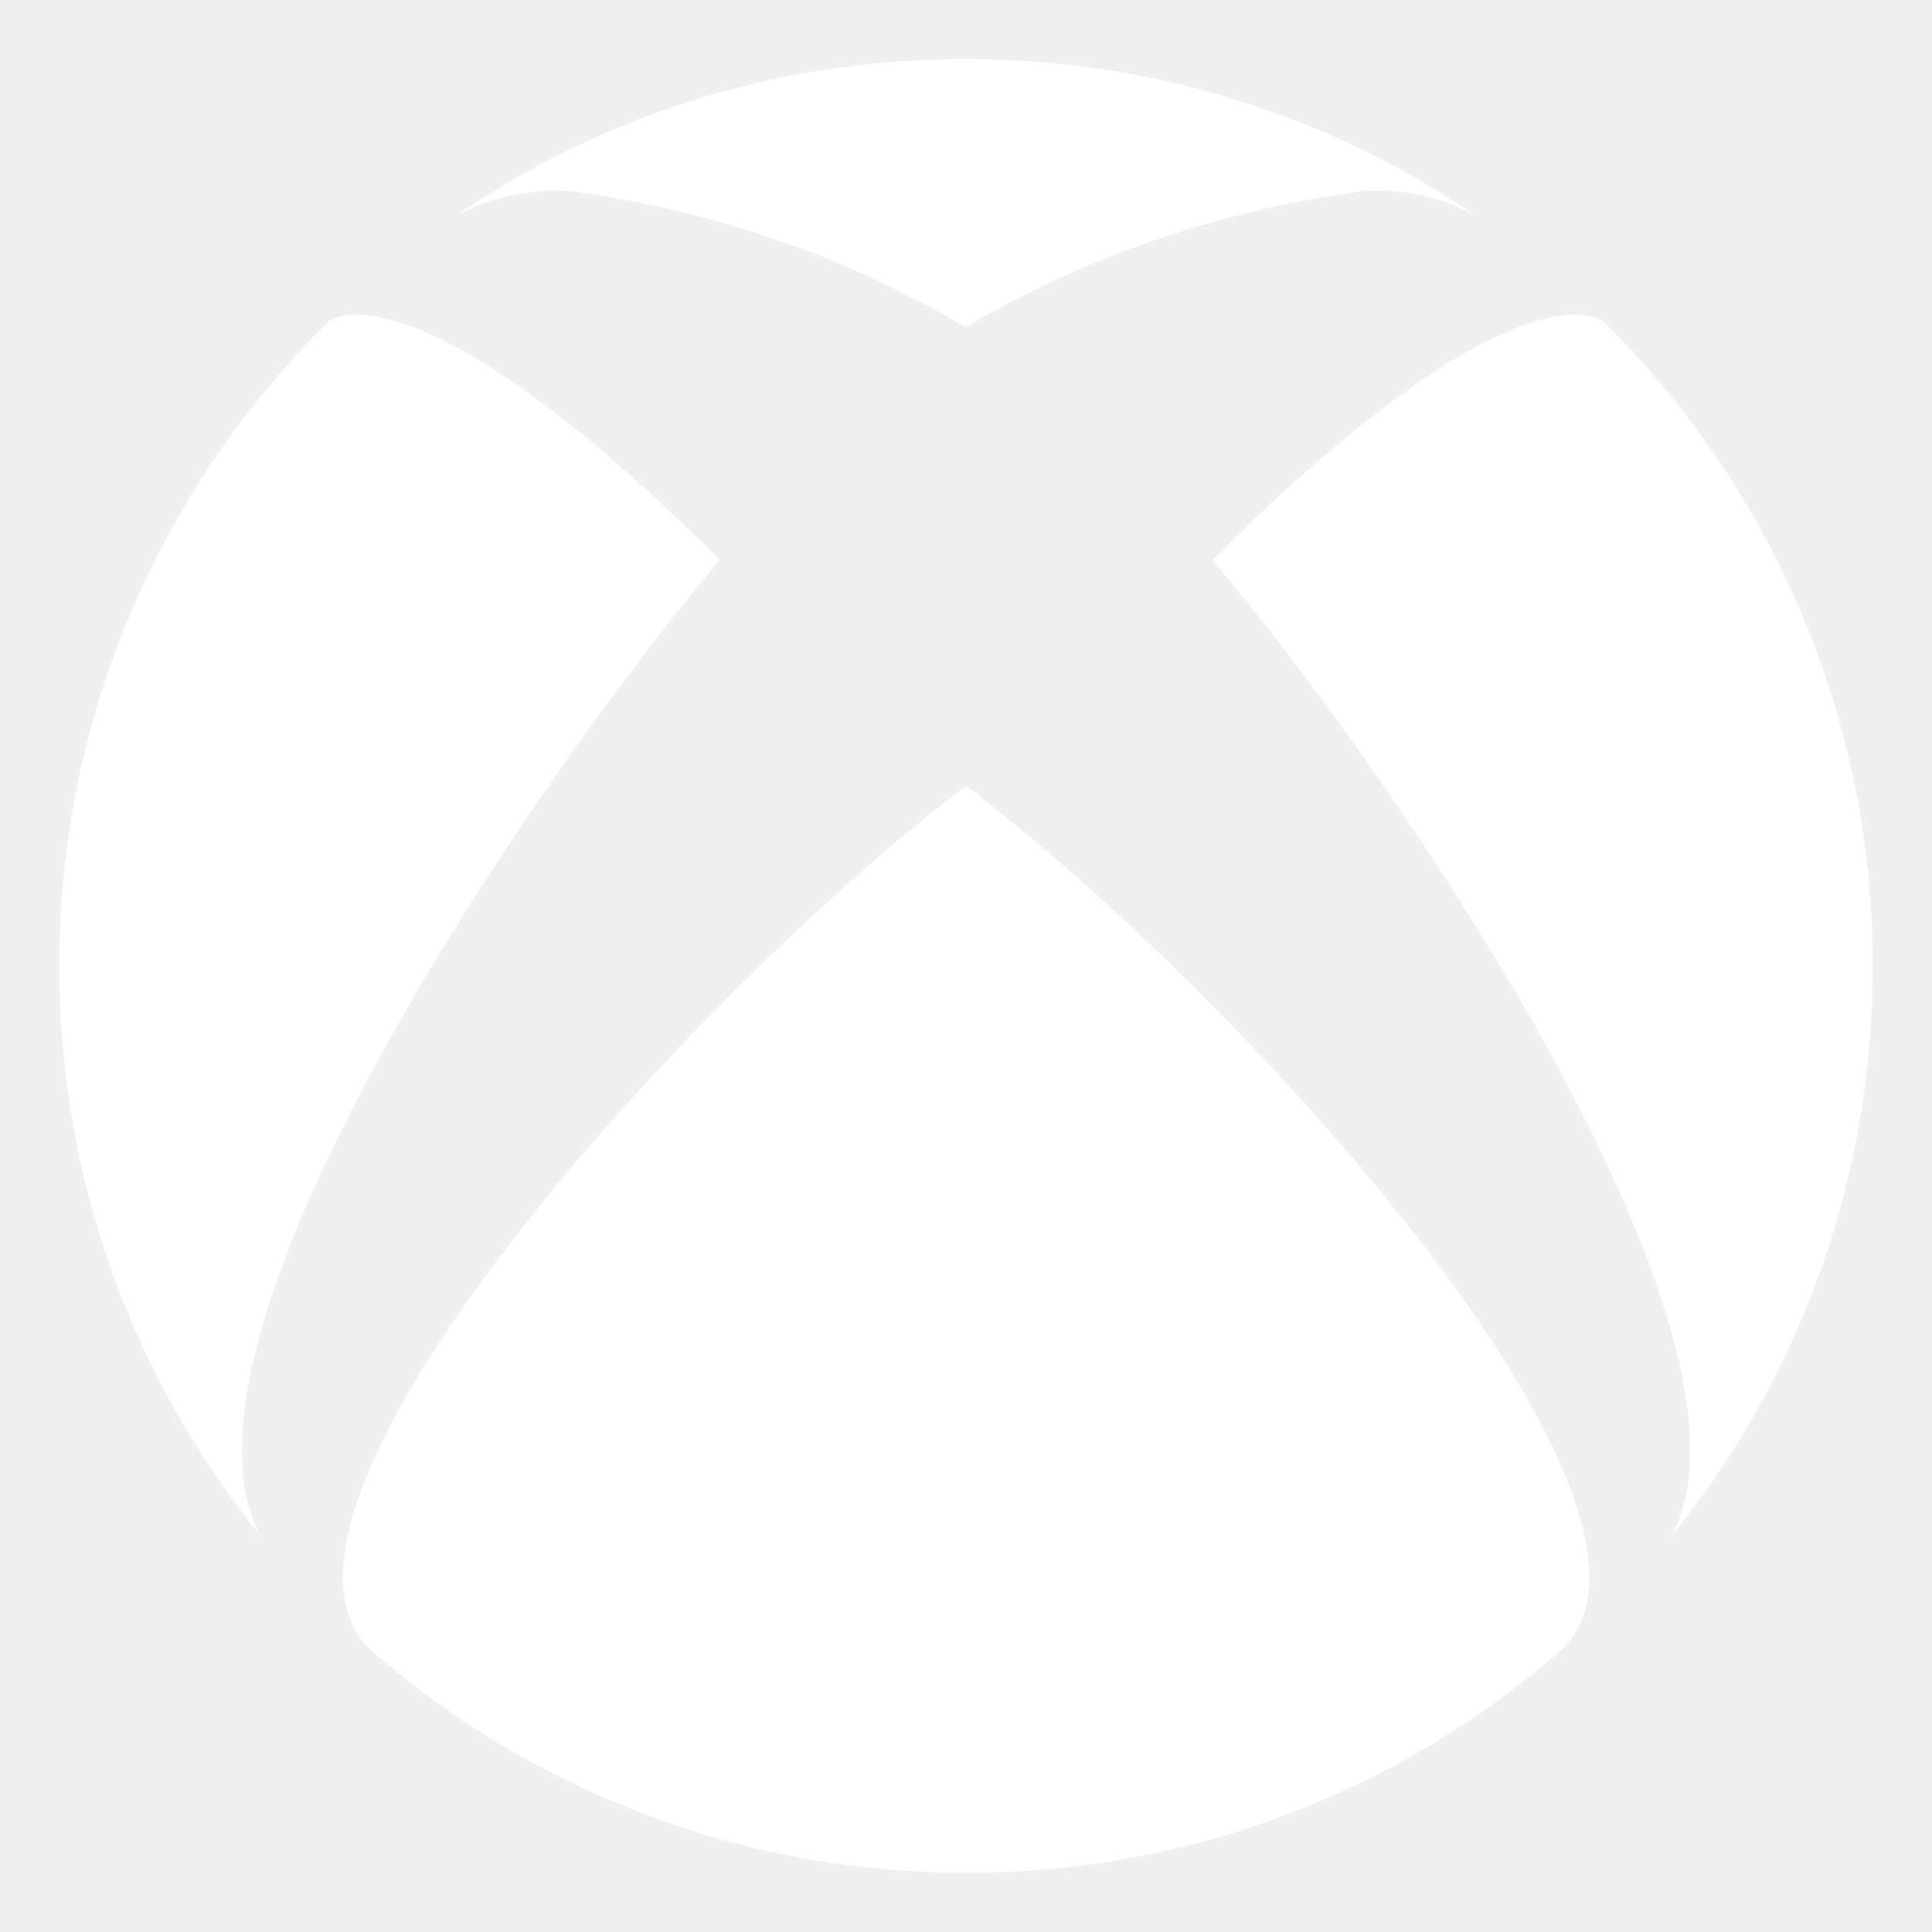
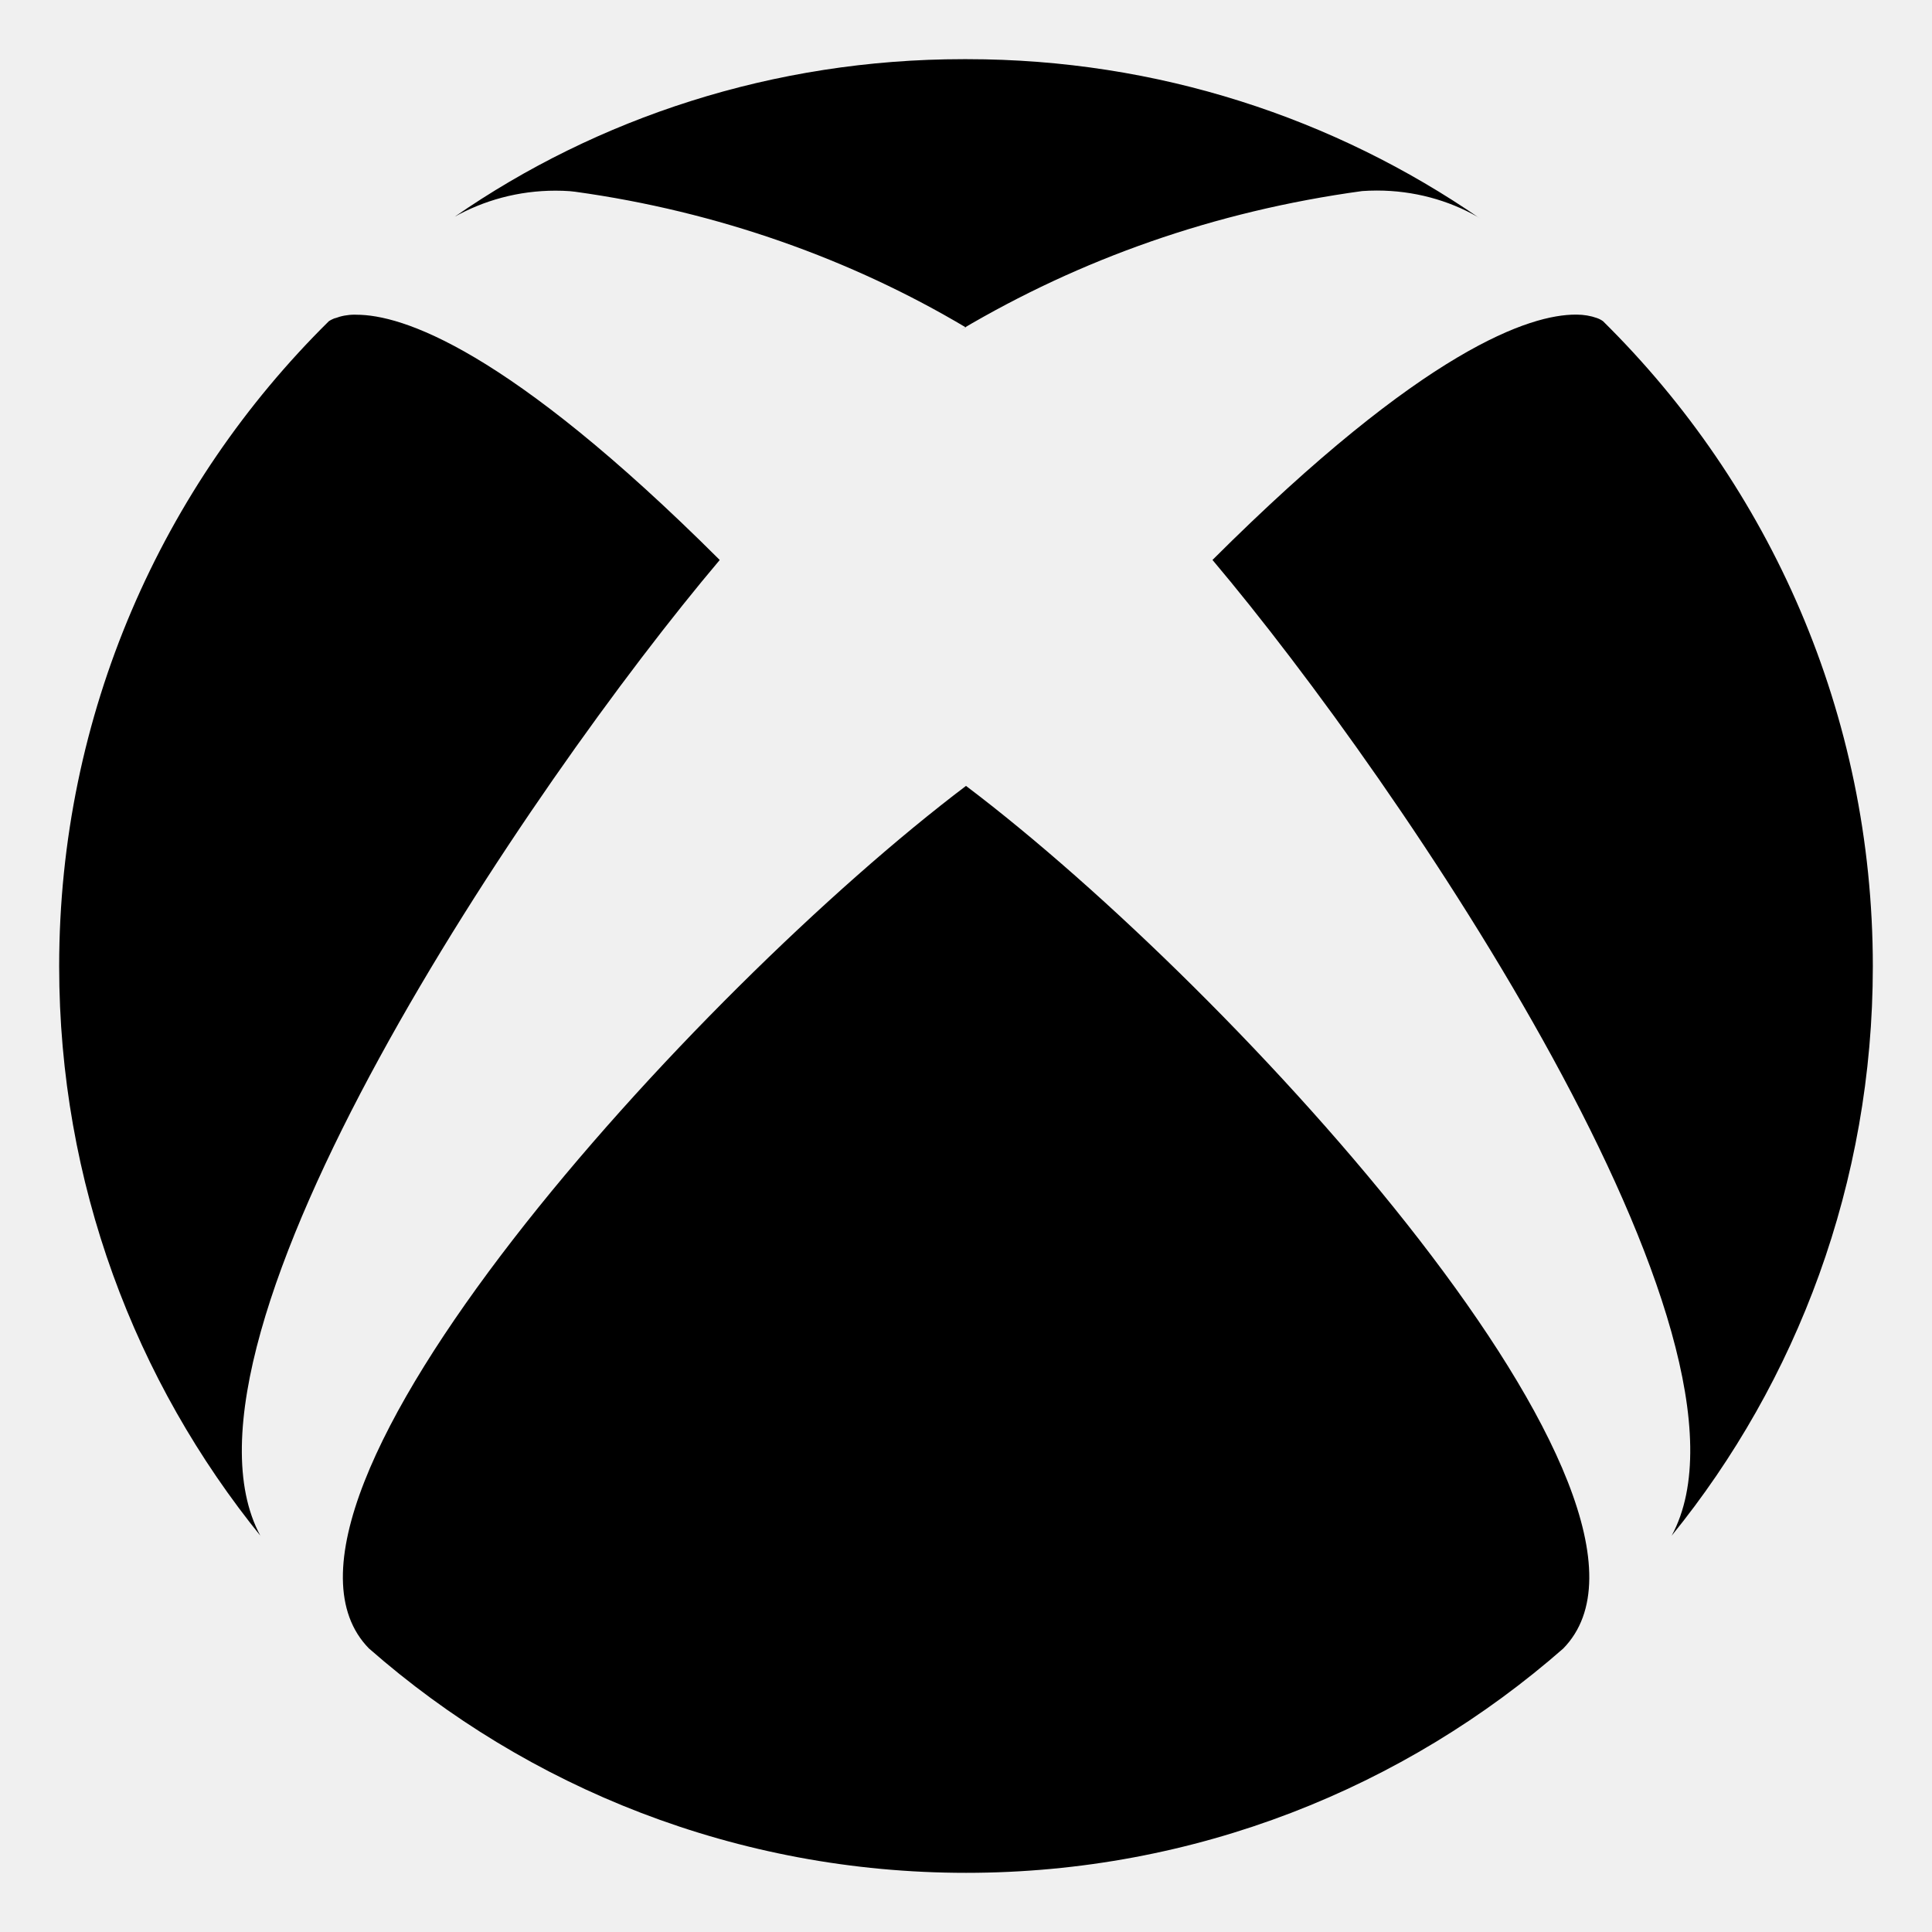
- <svg xmlns="http://www.w3.org/2000/svg" fill="#fff" width="800px" height="800px" viewBox="0 0 32 32" version="1.1">
+ <svg xmlns="http://www.w3.org/2000/svg" fill="#000" width="800px" height="800px" viewBox="0 0 32 32" version="1.1">
  <path d="M16 5.425c-1.888-1.125-4.106-1.922-6.473-2.249l-0.092-0.010c-0.070-0.005-0.152-0.008-0.234-0.008-0.613 0-1.188 0.16-1.687 0.441l0.017-0.009c2.357-1.634 5.277-2.61 8.426-2.61 0.008 0 0.016 0 0.024 0h0.019c0.005 0 0.011 0 0.018 0 3.157 0 6.086 0.976 8.501 2.642l-0.050-0.033c-0.478-0.272-1.051-0.433-1.662-0.433-0.085 0-0.169 0.003-0.252 0.009l0.011-0.001c-2.459 0.336-4.677 1.13-6.648 2.297l0.082-0.045zM5.554 5.268c-0.041 0.014-0.077 0.032-0.11 0.054l0.002-0.001c-2.758 2.723-4.466 6.504-4.466 10.684 0 3.584 1.256 6.875 3.353 9.457l-0.022-0.028c-1.754-3.261 4.48-12.455 7.61-16.159-3.53-3.521-5.277-4.062-6.015-4.062-0.010-0-0.021-0.001-0.032-0.001-0.115 0-0.225 0.021-0.326 0.060l0.006-0.002zM20.083 9.275c3.129 3.706 9.367 12.908 7.605 16.161 2.075-2.554 3.332-5.845 3.332-9.43 0-4.181-1.709-7.962-4.467-10.684l-0.002-0.002c-0.029-0.021-0.063-0.039-0.1-0.052l-0.003-0.001c-0.1-0.036-0.216-0.056-0.336-0.056-0.005 0-0.011 0-0.016 0h0.001c-0.741-0-2.485 0.543-6.014 4.063zM6.114 27.306c2.627 2.306 6.093 3.714 9.888 3.714s7.261-1.407 9.905-3.728l-0.017 0.015c2.349-2.393-5.402-10.901-9.89-14.29-4.483 3.39-12.24 11.897-9.886 14.29z" />
</svg>
